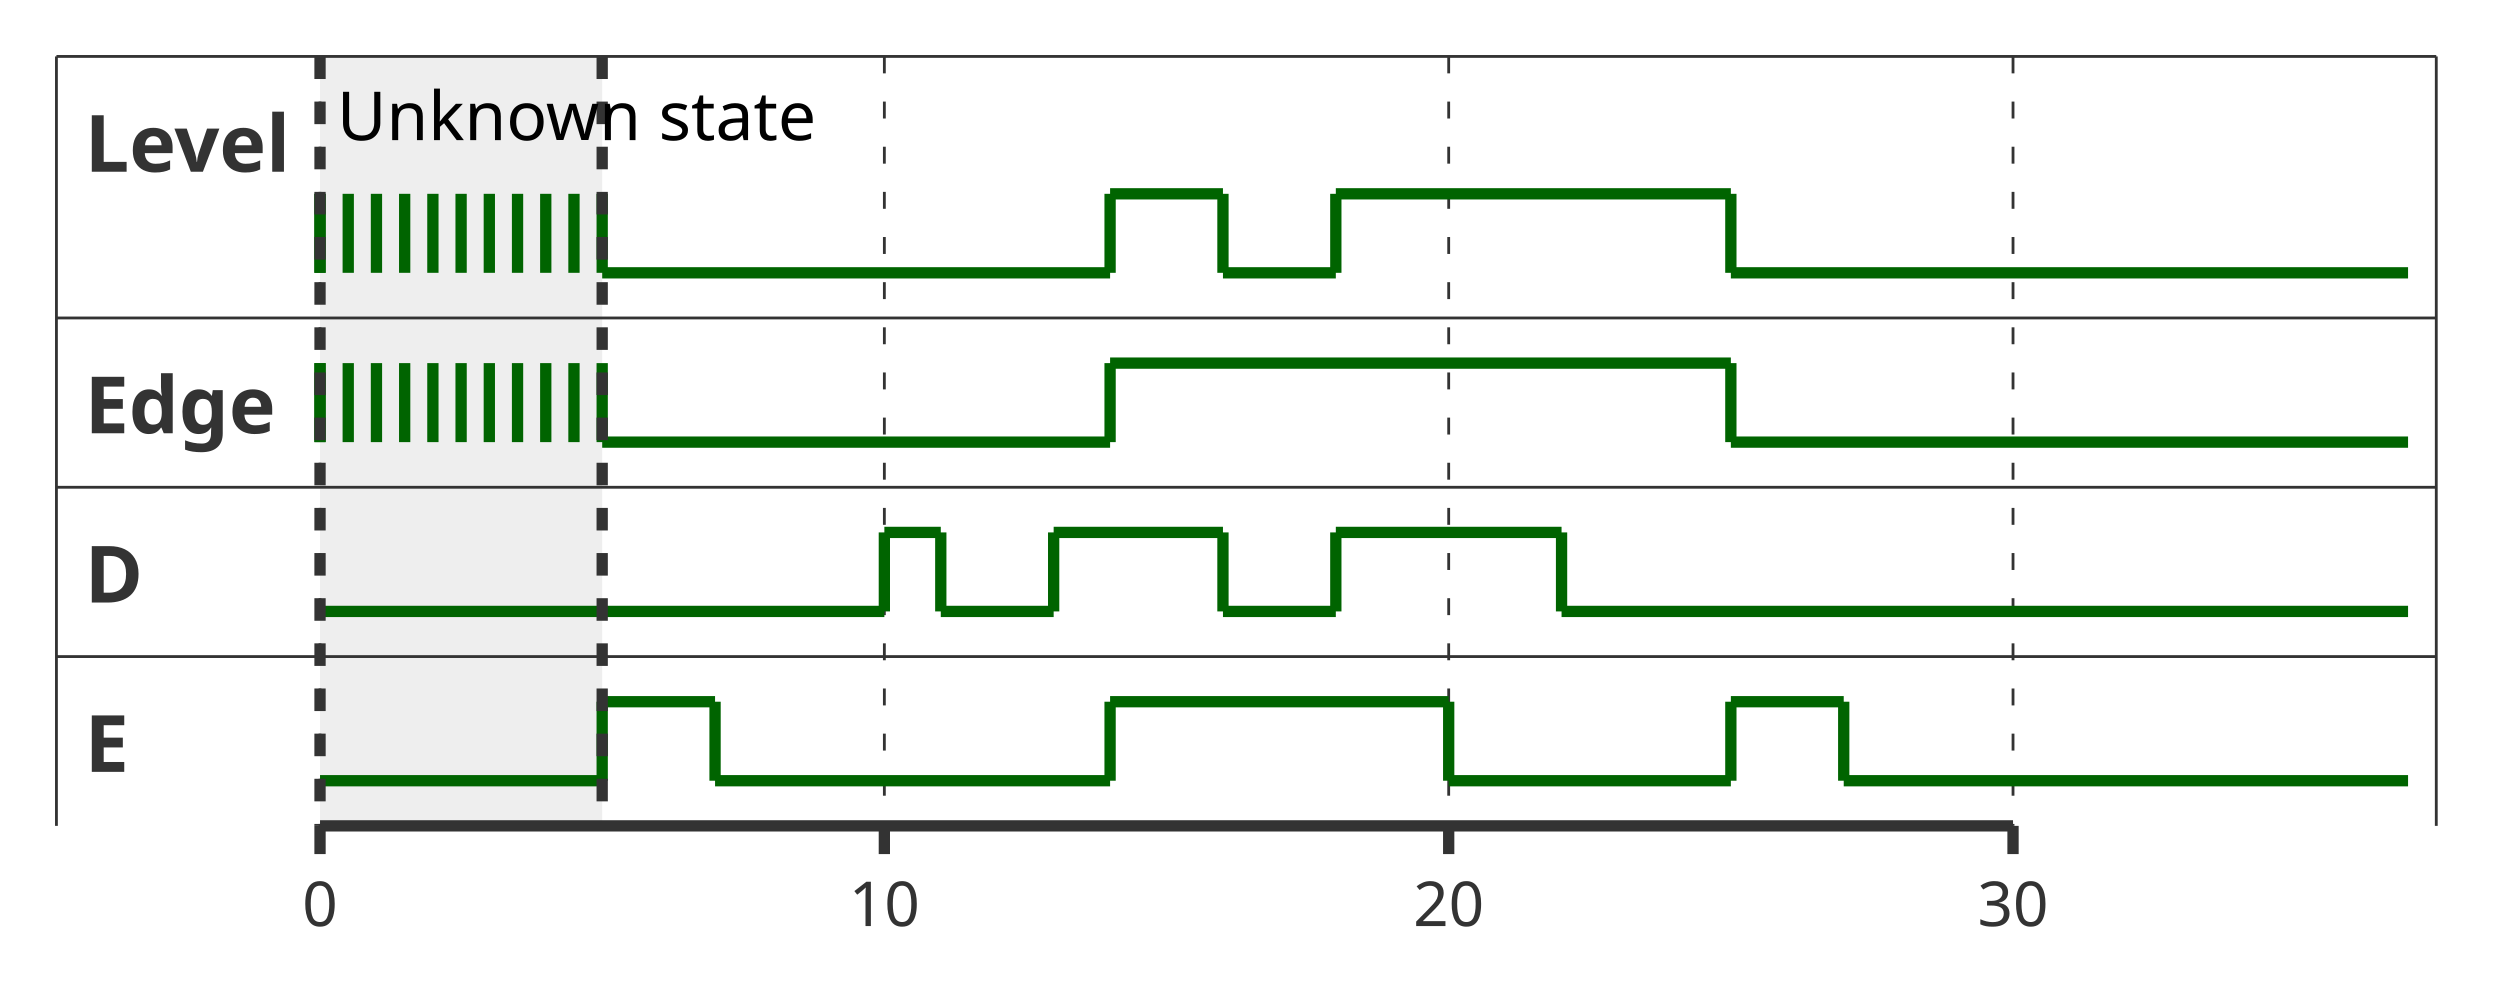
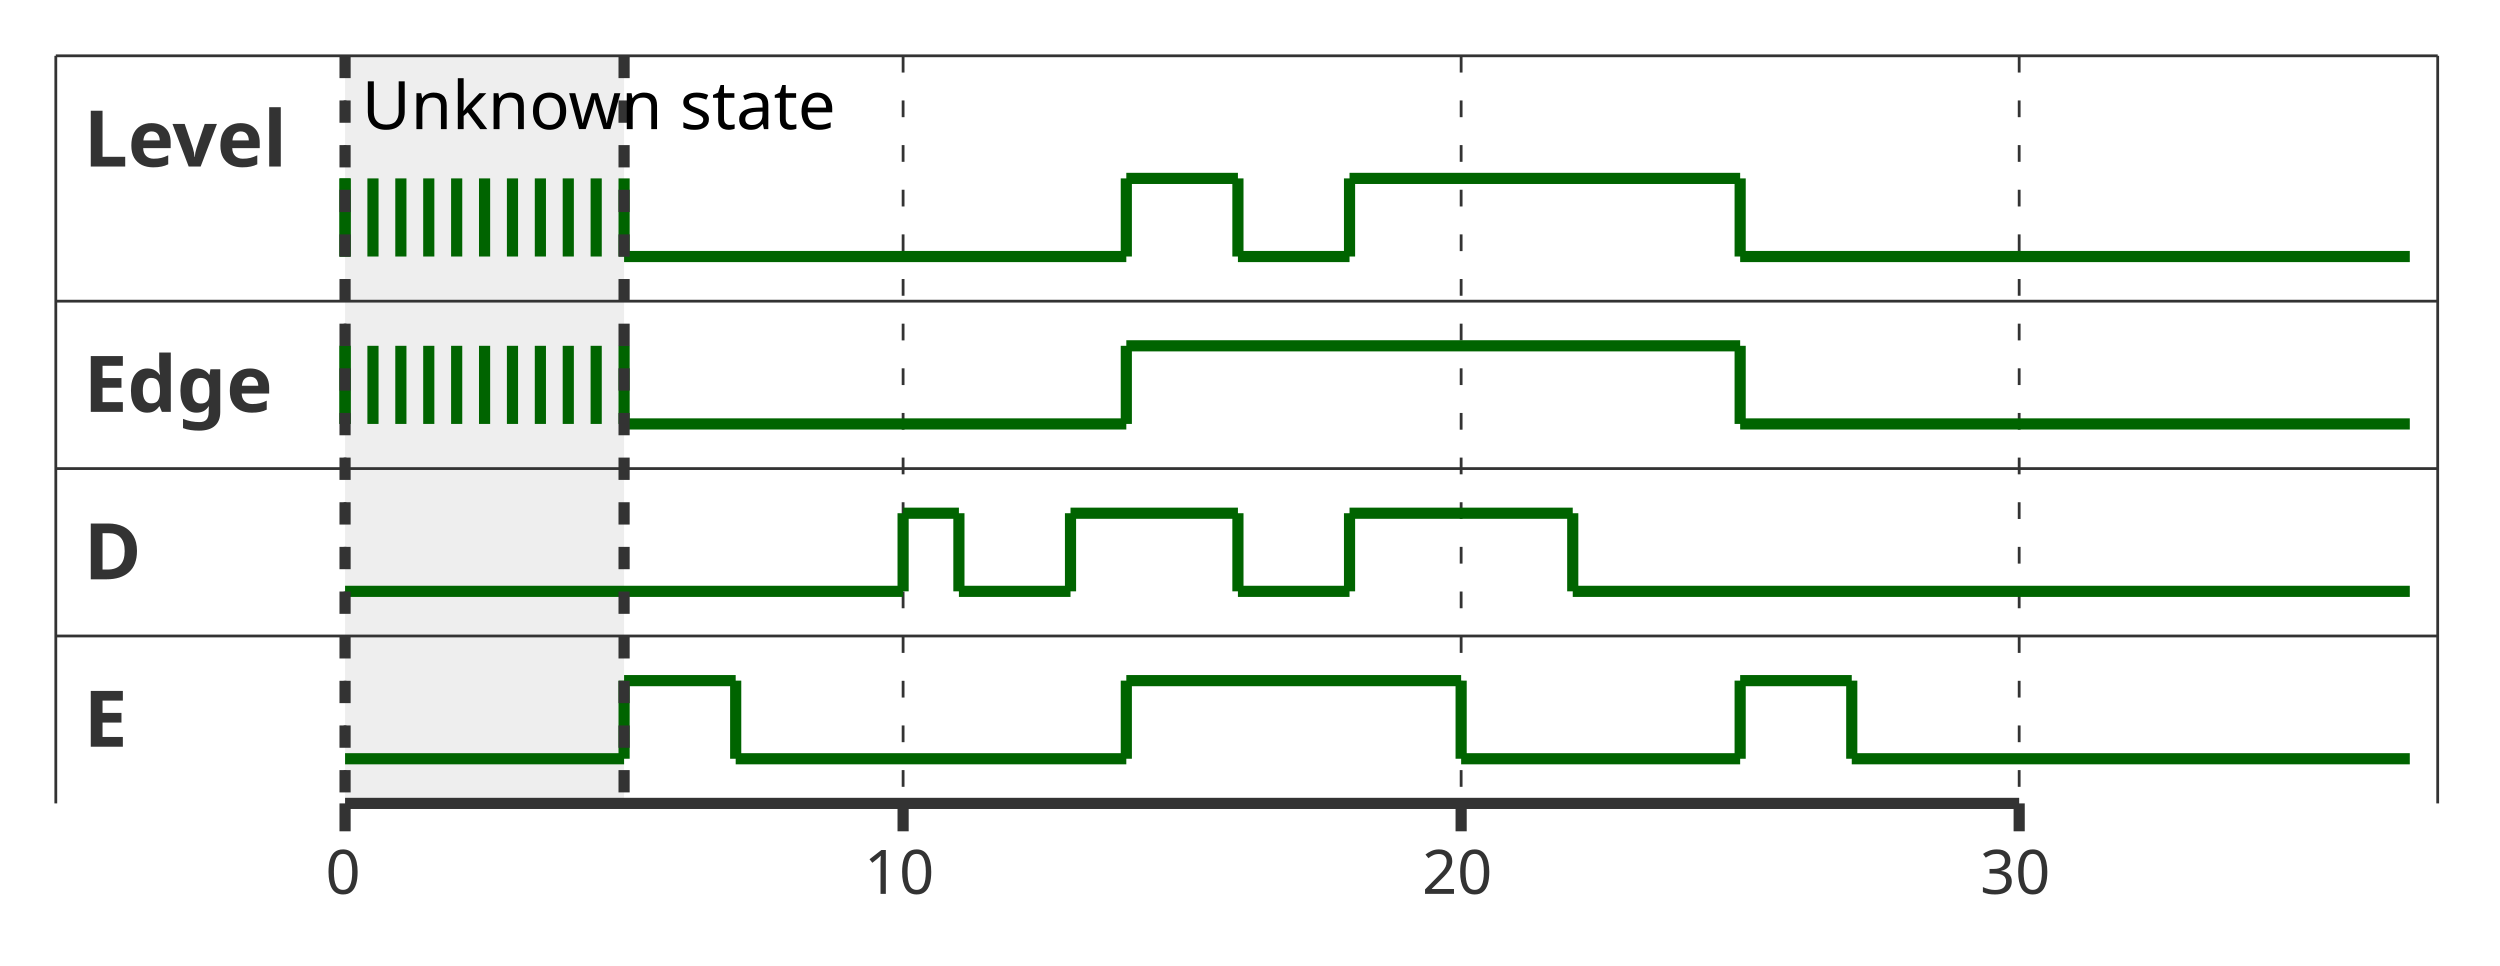
- <svg xmlns="http://www.w3.org/2000/svg" contentStyleType="text/css" data-diagram-type="TIMING" height="177px" preserveAspectRatio="none" style="width:443px;height:177px;background:#FFFFFF;" version="1.1" viewBox="0 0 443 177" width="443px" zoomAndPan="magnify">
+ <svg xmlns="http://www.w3.org/2000/svg" contentStyleType="text/css" data-diagram-type="TIMING" height="173px" preserveAspectRatio="none" style="width:448px;height:173px;background:#FFFFFF;" version="1.1" viewBox="0 0 448 173" width="448px" zoomAndPan="magnify">
  <defs />
  <g>
-     <line style="stroke:#333333;stroke-width:0.5;" x1="10" x2="10" y1="10" y2="146.344" />
-     <line style="stroke:#333333;stroke-width:0.5;" x1="431.708" x2="431.708" y1="10" y2="146.344" />
-     <rect fill="#EEEEEE" height="136.344" style="stroke:none;stroke-width:1;" width="50" x="56.708" y="10" />
-     <line style="stroke:#333333;stroke-width:0.5;stroke-dasharray:3.0,5.0;" x1="56.708" x2="56.708" y1="10" y2="146.344" />
-     <line style="stroke:#333333;stroke-width:0.5;stroke-dasharray:3.0,5.0;" x1="156.708" x2="156.708" y1="10" y2="146.344" />
-     <line style="stroke:#333333;stroke-width:0.5;stroke-dasharray:3.0,5.0;" x1="256.708" x2="256.708" y1="10" y2="146.344" />
-     <line style="stroke:#333333;stroke-width:0.5;stroke-dasharray:3.0,5.0;" x1="356.708" x2="356.708" y1="10" y2="146.344" />
-     <line style="stroke:#333333;stroke-width:0.5;" x1="10" x2="431.708" y1="10" y2="10" />
-     <text fill="#333333" font-family="sans-serif" font-size="14" font-weight="bold" lengthAdjust="spacing" textLength="36.708" x="15" y="30.432">Level</text>
-     <line style="stroke:#006400;stroke-width:2;" x1="56.708" x2="56.708" y1="48.344" y2="48.344" />
-     <line style="stroke:#006400;stroke-width:2;" x1="56.708" x2="56.708" y1="34.344" y2="48.344" />
-     <line style="stroke:#006400;stroke-width:2;" x1="56.708" x2="56.708" y1="34.344" y2="48.344" />
-     <line style="stroke:#006400;stroke-width:2;" x1="61.708" x2="61.708" y1="34.344" y2="48.344" />
-     <line style="stroke:#006400;stroke-width:2;" x1="66.708" x2="66.708" y1="34.344" y2="48.344" />
-     <line style="stroke:#006400;stroke-width:2;" x1="71.708" x2="71.708" y1="34.344" y2="48.344" />
-     <line style="stroke:#006400;stroke-width:2;" x1="76.708" x2="76.708" y1="34.344" y2="48.344" />
-     <line style="stroke:#006400;stroke-width:2;" x1="81.708" x2="81.708" y1="34.344" y2="48.344" />
-     <line style="stroke:#006400;stroke-width:2;" x1="86.708" x2="86.708" y1="34.344" y2="48.344" />
-     <line style="stroke:#006400;stroke-width:2;" x1="91.708" x2="91.708" y1="34.344" y2="48.344" />
-     <line style="stroke:#006400;stroke-width:2;" x1="96.708" x2="96.708" y1="34.344" y2="48.344" />
-     <line style="stroke:#006400;stroke-width:2;" x1="101.708" x2="101.708" y1="34.344" y2="48.344" />
-     <line style="stroke:#006400;stroke-width:2;" x1="106.708" x2="106.708" y1="34.344" y2="48.344" />
-     <line style="stroke:#006400;stroke-width:2;" x1="106.708" x2="196.708" y1="48.344" y2="48.344" />
-     <line style="stroke:#006400;stroke-width:2;" x1="196.708" x2="196.708" y1="34.344" y2="48.344" />
-     <line style="stroke:#006400;stroke-width:2;" x1="196.708" x2="216.708" y1="34.344" y2="34.344" />
-     <line style="stroke:#006400;stroke-width:2;" x1="216.708" x2="216.708" y1="34.344" y2="48.344" />
-     <line style="stroke:#006400;stroke-width:2;" x1="216.708" x2="236.708" y1="48.344" y2="48.344" />
-     <line style="stroke:#006400;stroke-width:2;" x1="236.708" x2="236.708" y1="34.344" y2="48.344" />
-     <line style="stroke:#006400;stroke-width:2;" x1="236.708" x2="306.708" y1="34.344" y2="34.344" />
-     <line style="stroke:#006400;stroke-width:2;" x1="306.708" x2="306.708" y1="34.344" y2="48.344" />
-     <line style="stroke:#006400;stroke-width:2;" x1="306.708" x2="426.708" y1="48.344" y2="48.344" />
-     <line style="stroke:#333333;stroke-width:0.5;" x1="10" x2="431.708" y1="56.344" y2="56.344" />
-     <text fill="#333333" font-family="sans-serif" font-size="14" font-weight="bold" lengthAdjust="spacing" textLength="33.894" x="15" y="76.776">Edge</text>
-     <line style="stroke:#006400;stroke-width:2;" x1="56.708" x2="56.708" y1="78.344" y2="78.344" />
-     <line style="stroke:#006400;stroke-width:2;" x1="56.708" x2="56.708" y1="64.344" y2="78.344" />
-     <line style="stroke:#006400;stroke-width:2;" x1="56.708" x2="56.708" y1="64.344" y2="78.344" />
-     <line style="stroke:#006400;stroke-width:2;" x1="61.708" x2="61.708" y1="64.344" y2="78.344" />
-     <line style="stroke:#006400;stroke-width:2;" x1="66.708" x2="66.708" y1="64.344" y2="78.344" />
-     <line style="stroke:#006400;stroke-width:2;" x1="71.708" x2="71.708" y1="64.344" y2="78.344" />
-     <line style="stroke:#006400;stroke-width:2;" x1="76.708" x2="76.708" y1="64.344" y2="78.344" />
-     <line style="stroke:#006400;stroke-width:2;" x1="81.708" x2="81.708" y1="64.344" y2="78.344" />
-     <line style="stroke:#006400;stroke-width:2;" x1="86.708" x2="86.708" y1="64.344" y2="78.344" />
-     <line style="stroke:#006400;stroke-width:2;" x1="91.708" x2="91.708" y1="64.344" y2="78.344" />
-     <line style="stroke:#006400;stroke-width:2;" x1="96.708" x2="96.708" y1="64.344" y2="78.344" />
-     <line style="stroke:#006400;stroke-width:2;" x1="101.708" x2="101.708" y1="64.344" y2="78.344" />
-     <line style="stroke:#006400;stroke-width:2;" x1="106.708" x2="106.708" y1="64.344" y2="78.344" />
-     <line style="stroke:#006400;stroke-width:2;" x1="106.708" x2="196.708" y1="78.344" y2="78.344" />
-     <line style="stroke:#006400;stroke-width:2;" x1="196.708" x2="196.708" y1="64.344" y2="78.344" />
-     <line style="stroke:#006400;stroke-width:2;" x1="196.708" x2="306.708" y1="64.344" y2="64.344" />
-     <line style="stroke:#006400;stroke-width:2;" x1="306.708" x2="306.708" y1="64.344" y2="78.344" />
-     <line style="stroke:#006400;stroke-width:2;" x1="306.708" x2="426.708" y1="78.344" y2="78.344" />
-     <line style="stroke:#333333;stroke-width:0.5;" x1="10" x2="431.708" y1="86.344" y2="86.344" />
-     <text fill="#333333" font-family="sans-serif" font-size="14" font-weight="bold" lengthAdjust="spacing" textLength="10.248" x="15" y="106.776">D</text>
-     <line style="stroke:#006400;stroke-width:2;" x1="56.708" x2="56.708" y1="108.344" y2="108.344" />
-     <line style="stroke:#006400;stroke-width:2;" x1="56.708" x2="156.708" y1="108.344" y2="108.344" />
-     <line style="stroke:#006400;stroke-width:2;" x1="156.708" x2="156.708" y1="94.344" y2="108.344" />
-     <line style="stroke:#006400;stroke-width:2;" x1="156.708" x2="166.708" y1="94.344" y2="94.344" />
-     <line style="stroke:#006400;stroke-width:2;" x1="166.708" x2="166.708" y1="94.344" y2="108.344" />
-     <line style="stroke:#006400;stroke-width:2;" x1="166.708" x2="186.708" y1="108.344" y2="108.344" />
-     <line style="stroke:#006400;stroke-width:2;" x1="186.708" x2="186.708" y1="94.344" y2="108.344" />
-     <line style="stroke:#006400;stroke-width:2;" x1="186.708" x2="216.708" y1="94.344" y2="94.344" />
-     <line style="stroke:#006400;stroke-width:2;" x1="216.708" x2="216.708" y1="94.344" y2="108.344" />
-     <line style="stroke:#006400;stroke-width:2;" x1="216.708" x2="236.708" y1="108.344" y2="108.344" />
-     <line style="stroke:#006400;stroke-width:2;" x1="236.708" x2="236.708" y1="94.344" y2="108.344" />
-     <line style="stroke:#006400;stroke-width:2;" x1="236.708" x2="276.708" y1="94.344" y2="94.344" />
-     <line style="stroke:#006400;stroke-width:2;" x1="276.708" x2="276.708" y1="94.344" y2="108.344" />
-     <line style="stroke:#006400;stroke-width:2;" x1="276.708" x2="426.708" y1="108.344" y2="108.344" />
-     <line style="stroke:#333333;stroke-width:0.5;" x1="10" x2="431.708" y1="116.344" y2="116.344" />
-     <text fill="#333333" font-family="sans-serif" font-size="14" font-weight="bold" lengthAdjust="spacing" textLength="7.84" x="15" y="136.776">E</text>
-     <line style="stroke:#006400;stroke-width:2;" x1="56.708" x2="56.708" y1="138.344" y2="138.344" />
-     <line style="stroke:#006400;stroke-width:2;" x1="56.708" x2="106.708" y1="138.344" y2="138.344" />
-     <line style="stroke:#006400;stroke-width:2;" x1="106.708" x2="106.708" y1="124.344" y2="138.344" />
-     <line style="stroke:#006400;stroke-width:2;" x1="106.708" x2="126.708" y1="124.344" y2="124.344" />
-     <line style="stroke:#006400;stroke-width:2;" x1="126.708" x2="126.708" y1="124.344" y2="138.344" />
-     <line style="stroke:#006400;stroke-width:2;" x1="126.708" x2="196.708" y1="138.344" y2="138.344" />
-     <line style="stroke:#006400;stroke-width:2;" x1="196.708" x2="196.708" y1="124.344" y2="138.344" />
-     <line style="stroke:#006400;stroke-width:2;" x1="196.708" x2="256.708" y1="124.344" y2="124.344" />
-     <line style="stroke:#006400;stroke-width:2;" x1="256.708" x2="256.708" y1="124.344" y2="138.344" />
-     <line style="stroke:#006400;stroke-width:2;" x1="256.708" x2="306.708" y1="138.344" y2="138.344" />
-     <line style="stroke:#006400;stroke-width:2;" x1="306.708" x2="306.708" y1="124.344" y2="138.344" />
-     <line style="stroke:#006400;stroke-width:2;" x1="306.708" x2="326.708" y1="124.344" y2="124.344" />
-     <line style="stroke:#006400;stroke-width:2;" x1="326.708" x2="326.708" y1="124.344" y2="138.344" />
-     <line style="stroke:#006400;stroke-width:2;" x1="326.708" x2="426.708" y1="138.344" y2="138.344" />
-     <line style="stroke:#333333;stroke-width:2;" x1="56.708" x2="56.708" y1="146.344" y2="151.344" />
-     <line style="stroke:#333333;stroke-width:2;" x1="156.708" x2="156.708" y1="146.344" y2="151.344" />
-     <line style="stroke:#333333;stroke-width:2;" x1="256.708" x2="256.708" y1="146.344" y2="151.344" />
-     <line style="stroke:#333333;stroke-width:2;" x1="356.708" x2="356.708" y1="146.344" y2="151.344" />
-     <line style="stroke:#333333;stroke-width:2;" x1="56.708" x2="356.708" y1="146.344" y2="146.344" />
-     <text fill="#333333" font-family="sans-serif" font-size="11" lengthAdjust="spacing" textLength="6.292" x="53.562" y="164.103">0</text>
-     <text fill="#333333" font-family="sans-serif" font-size="11" lengthAdjust="spacing" textLength="12.584" x="150.416" y="164.103">10</text>
-     <text fill="#333333" font-family="sans-serif" font-size="11" lengthAdjust="spacing" textLength="12.584" x="250.416" y="164.103">20</text>
-     <text fill="#333333" font-family="sans-serif" font-size="11" lengthAdjust="spacing" textLength="12.584" x="350.416" y="164.103">30</text>
-     <line style="stroke:#333333;stroke-width:2;stroke-dasharray:4.0,4.0;" x1="56.708" x2="56.708" y1="10" y2="146.344" />
-     <line style="stroke:#333333;stroke-width:2;stroke-dasharray:4.0,4.0;" x1="106.708" x2="106.708" y1="10" y2="146.344" />
-     <text fill="#000000" font-family="sans-serif" font-size="12" lengthAdjust="spacing" textLength="85.153" x="59.708" y="24.828">Unknown state</text>
+     <line style="stroke:#333333;stroke-width:0.5;" x1="10" x2="10" y1="10" y2="143.969" />
+     <line style="stroke:#333333;stroke-width:0.5;" x1="436.836" x2="436.836" y1="10" y2="143.969" />
+     <rect fill="#EEEEEE" height="133.969" style="stroke:none;stroke-width:1;" width="50" x="61.836" y="10" />
+     <line style="stroke:#333333;stroke-width:0.5;stroke-dasharray:3.0,5.0;" x1="61.836" x2="61.836" y1="10" y2="143.969" />
+     <line style="stroke:#333333;stroke-width:0.5;stroke-dasharray:3.0,5.0;" x1="161.836" x2="161.836" y1="10" y2="143.969" />
+     <line style="stroke:#333333;stroke-width:0.5;stroke-dasharray:3.0,5.0;" x1="261.836" x2="261.836" y1="10" y2="143.969" />
+     <line style="stroke:#333333;stroke-width:0.5;stroke-dasharray:3.0,5.0;" x1="361.836" x2="361.836" y1="10" y2="143.969" />
+     <line style="stroke:#333333;stroke-width:0.5;" x1="10" x2="436.836" y1="10" y2="10" />
+     <text fill="#333333" font-family="sans-serif" font-size="14" font-weight="bold" lengthAdjust="spacing" textLength="41.836" x="15" y="29.847">Level</text>
+     <line style="stroke:#006400;stroke-width:2;" x1="61.836" x2="61.836" y1="45.969" y2="45.969" />
+     <line style="stroke:#006400;stroke-width:2;" x1="61.836" x2="61.836" y1="31.969" y2="45.969" />
+     <line style="stroke:#006400;stroke-width:2;" x1="61.836" x2="61.836" y1="31.969" y2="45.969" />
+     <line style="stroke:#006400;stroke-width:2;" x1="66.836" x2="66.836" y1="31.969" y2="45.969" />
+     <line style="stroke:#006400;stroke-width:2;" x1="71.836" x2="71.836" y1="31.969" y2="45.969" />
+     <line style="stroke:#006400;stroke-width:2;" x1="76.836" x2="76.836" y1="31.969" y2="45.969" />
+     <line style="stroke:#006400;stroke-width:2;" x1="81.836" x2="81.836" y1="31.969" y2="45.969" />
+     <line style="stroke:#006400;stroke-width:2;" x1="86.836" x2="86.836" y1="31.969" y2="45.969" />
+     <line style="stroke:#006400;stroke-width:2;" x1="91.836" x2="91.836" y1="31.969" y2="45.969" />
+     <line style="stroke:#006400;stroke-width:2;" x1="96.836" x2="96.836" y1="31.969" y2="45.969" />
+     <line style="stroke:#006400;stroke-width:2;" x1="101.836" x2="101.836" y1="31.969" y2="45.969" />
+     <line style="stroke:#006400;stroke-width:2;" x1="106.836" x2="106.836" y1="31.969" y2="45.969" />
+     <line style="stroke:#006400;stroke-width:2;" x1="111.836" x2="111.836" y1="31.969" y2="45.969" />
+     <line style="stroke:#006400;stroke-width:2;" x1="111.836" x2="201.836" y1="45.969" y2="45.969" />
+     <line style="stroke:#006400;stroke-width:2;" x1="201.836" x2="201.836" y1="31.969" y2="45.969" />
+     <line style="stroke:#006400;stroke-width:2;" x1="201.836" x2="221.836" y1="31.969" y2="31.969" />
+     <line style="stroke:#006400;stroke-width:2;" x1="221.836" x2="221.836" y1="31.969" y2="45.969" />
+     <line style="stroke:#006400;stroke-width:2;" x1="221.836" x2="241.836" y1="45.969" y2="45.969" />
+     <line style="stroke:#006400;stroke-width:2;" x1="241.836" x2="241.836" y1="31.969" y2="45.969" />
+     <line style="stroke:#006400;stroke-width:2;" x1="241.836" x2="311.836" y1="31.969" y2="31.969" />
+     <line style="stroke:#006400;stroke-width:2;" x1="311.836" x2="311.836" y1="31.969" y2="45.969" />
+     <line style="stroke:#006400;stroke-width:2;" x1="311.836" x2="431.836" y1="45.969" y2="45.969" />
+     <line style="stroke:#333333;stroke-width:0.5;" x1="10" x2="436.836" y1="53.969" y2="53.969" />
+     <text fill="#333333" font-family="sans-serif" font-size="14" font-weight="bold" lengthAdjust="spacing" textLength="39.102" x="15" y="73.815">Edge</text>
+     <line style="stroke:#006400;stroke-width:2;" x1="61.836" x2="61.836" y1="75.969" y2="75.969" />
+     <line style="stroke:#006400;stroke-width:2;" x1="61.836" x2="61.836" y1="61.969" y2="75.969" />
+     <line style="stroke:#006400;stroke-width:2;" x1="61.836" x2="61.836" y1="61.969" y2="75.969" />
+     <line style="stroke:#006400;stroke-width:2;" x1="66.836" x2="66.836" y1="61.969" y2="75.969" />
+     <line style="stroke:#006400;stroke-width:2;" x1="71.836" x2="71.836" y1="61.969" y2="75.969" />
+     <line style="stroke:#006400;stroke-width:2;" x1="76.836" x2="76.836" y1="61.969" y2="75.969" />
+     <line style="stroke:#006400;stroke-width:2;" x1="81.836" x2="81.836" y1="61.969" y2="75.969" />
+     <line style="stroke:#006400;stroke-width:2;" x1="86.836" x2="86.836" y1="61.969" y2="75.969" />
+     <line style="stroke:#006400;stroke-width:2;" x1="91.836" x2="91.836" y1="61.969" y2="75.969" />
+     <line style="stroke:#006400;stroke-width:2;" x1="96.836" x2="96.836" y1="61.969" y2="75.969" />
+     <line style="stroke:#006400;stroke-width:2;" x1="101.836" x2="101.836" y1="61.969" y2="75.969" />
+     <line style="stroke:#006400;stroke-width:2;" x1="106.836" x2="106.836" y1="61.969" y2="75.969" />
+     <line style="stroke:#006400;stroke-width:2;" x1="111.836" x2="111.836" y1="61.969" y2="75.969" />
+     <line style="stroke:#006400;stroke-width:2;" x1="111.836" x2="201.836" y1="75.969" y2="75.969" />
+     <line style="stroke:#006400;stroke-width:2;" x1="201.836" x2="201.836" y1="61.969" y2="75.969" />
+     <line style="stroke:#006400;stroke-width:2;" x1="201.836" x2="311.836" y1="61.969" y2="61.969" />
+     <line style="stroke:#006400;stroke-width:2;" x1="311.836" x2="311.836" y1="61.969" y2="75.969" />
+     <line style="stroke:#006400;stroke-width:2;" x1="311.836" x2="431.836" y1="75.969" y2="75.969" />
+     <line style="stroke:#333333;stroke-width:0.5;" x1="10" x2="436.836" y1="83.969" y2="83.969" />
+     <text fill="#333333" font-family="sans-serif" font-size="14" font-weight="bold" lengthAdjust="spacing" textLength="11.621" x="15" y="103.815">D</text>
+     <line style="stroke:#006400;stroke-width:2;" x1="61.836" x2="61.836" y1="105.969" y2="105.969" />
+     <line style="stroke:#006400;stroke-width:2;" x1="61.836" x2="161.836" y1="105.969" y2="105.969" />
+     <line style="stroke:#006400;stroke-width:2;" x1="161.836" x2="161.836" y1="91.969" y2="105.969" />
+     <line style="stroke:#006400;stroke-width:2;" x1="161.836" x2="171.836" y1="91.969" y2="91.969" />
+     <line style="stroke:#006400;stroke-width:2;" x1="171.836" x2="171.836" y1="91.969" y2="105.969" />
+     <line style="stroke:#006400;stroke-width:2;" x1="171.836" x2="191.836" y1="105.969" y2="105.969" />
+     <line style="stroke:#006400;stroke-width:2;" x1="191.836" x2="191.836" y1="91.969" y2="105.969" />
+     <line style="stroke:#006400;stroke-width:2;" x1="191.836" x2="221.836" y1="91.969" y2="91.969" />
+     <line style="stroke:#006400;stroke-width:2;" x1="221.836" x2="221.836" y1="91.969" y2="105.969" />
+     <line style="stroke:#006400;stroke-width:2;" x1="221.836" x2="241.836" y1="105.969" y2="105.969" />
+     <line style="stroke:#006400;stroke-width:2;" x1="241.836" x2="241.836" y1="91.969" y2="105.969" />
+     <line style="stroke:#006400;stroke-width:2;" x1="241.836" x2="281.836" y1="91.969" y2="91.969" />
+     <line style="stroke:#006400;stroke-width:2;" x1="281.836" x2="281.836" y1="91.969" y2="105.969" />
+     <line style="stroke:#006400;stroke-width:2;" x1="281.836" x2="431.836" y1="105.969" y2="105.969" />
+     <line style="stroke:#333333;stroke-width:0.5;" x1="10" x2="436.836" y1="113.969" y2="113.969" />
+     <text fill="#333333" font-family="sans-serif" font-size="14" font-weight="bold" lengthAdjust="spacing" textLength="9.563" x="15" y="133.815">E</text>
+     <line style="stroke:#006400;stroke-width:2;" x1="61.836" x2="61.836" y1="135.969" y2="135.969" />
+     <line style="stroke:#006400;stroke-width:2;" x1="61.836" x2="111.836" y1="135.969" y2="135.969" />
+     <line style="stroke:#006400;stroke-width:2;" x1="111.836" x2="111.836" y1="121.969" y2="135.969" />
+     <line style="stroke:#006400;stroke-width:2;" x1="111.836" x2="131.836" y1="121.969" y2="121.969" />
+     <line style="stroke:#006400;stroke-width:2;" x1="131.836" x2="131.836" y1="121.969" y2="135.969" />
+     <line style="stroke:#006400;stroke-width:2;" x1="131.836" x2="201.836" y1="135.969" y2="135.969" />
+     <line style="stroke:#006400;stroke-width:2;" x1="201.836" x2="201.836" y1="121.969" y2="135.969" />
+     <line style="stroke:#006400;stroke-width:2;" x1="201.836" x2="261.836" y1="121.969" y2="121.969" />
+     <line style="stroke:#006400;stroke-width:2;" x1="261.836" x2="261.836" y1="121.969" y2="135.969" />
+     <line style="stroke:#006400;stroke-width:2;" x1="261.836" x2="311.836" y1="135.969" y2="135.969" />
+     <line style="stroke:#006400;stroke-width:2;" x1="311.836" x2="311.836" y1="121.969" y2="135.969" />
+     <line style="stroke:#006400;stroke-width:2;" x1="311.836" x2="331.836" y1="121.969" y2="121.969" />
+     <line style="stroke:#006400;stroke-width:2;" x1="331.836" x2="331.836" y1="121.969" y2="135.969" />
+     <line style="stroke:#006400;stroke-width:2;" x1="331.836" x2="431.836" y1="135.969" y2="135.969" />
+     <line style="stroke:#333333;stroke-width:2;" x1="61.836" x2="61.836" y1="143.969" y2="148.969" />
+     <line style="stroke:#333333;stroke-width:2;" x1="161.836" x2="161.836" y1="143.969" y2="148.969" />
+     <line style="stroke:#333333;stroke-width:2;" x1="261.836" x2="261.836" y1="143.969" y2="148.969" />
+     <line style="stroke:#333333;stroke-width:2;" x1="361.836" x2="361.836" y1="143.969" y2="148.969" />
+     <line style="stroke:#333333;stroke-width:2;" x1="61.836" x2="361.836" y1="143.969" y2="143.969" />
+     <text fill="#333333" font-family="sans-serif" font-size="11" lengthAdjust="spacing" textLength="6.998" x="58.337" y="160.179">0</text>
+     <text fill="#333333" font-family="sans-serif" font-size="11" lengthAdjust="spacing" textLength="13.997" x="154.837" y="160.179">10</text>
+     <text fill="#333333" font-family="sans-serif" font-size="11" lengthAdjust="spacing" textLength="13.997" x="254.837" y="160.179">20</text>
+     <text fill="#333333" font-family="sans-serif" font-size="11" lengthAdjust="spacing" textLength="13.997" x="354.837" y="160.179">30</text>
+     <line style="stroke:#333333;stroke-width:2;stroke-dasharray:4.0,4.0;" x1="61.836" x2="61.836" y1="10" y2="143.969" />
+     <line style="stroke:#333333;stroke-width:2;stroke-dasharray:4.0,4.0;" x1="111.836" x2="111.836" y1="10" y2="143.969" />
+     <text fill="#000000" font-family="sans-serif" font-size="12" lengthAdjust="spacing" textLength="89.918" x="64.836" y="23.139">Unknown state</text>
  </g>
</svg>
